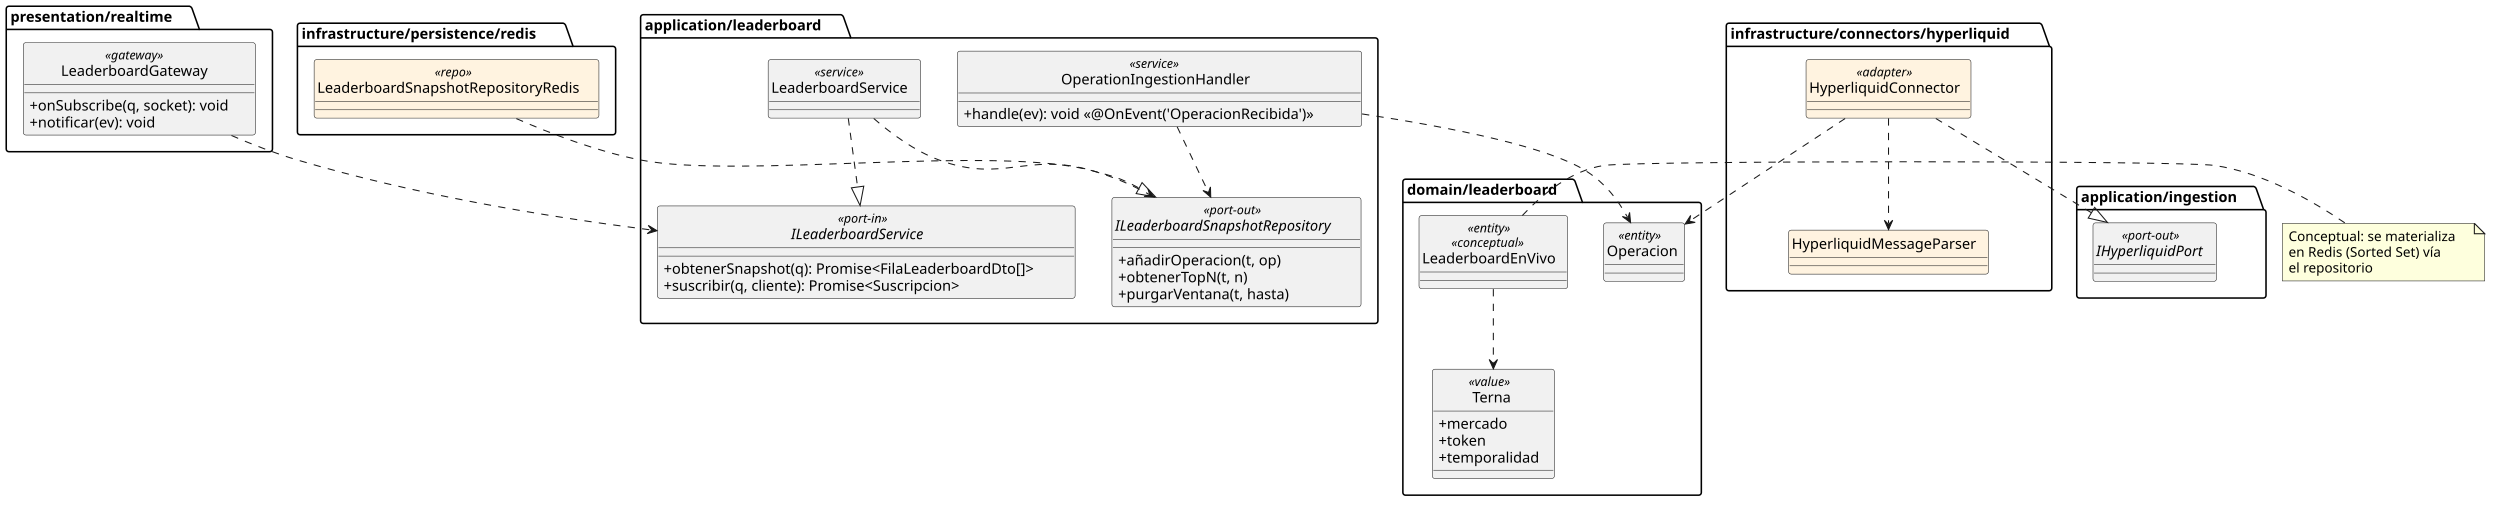
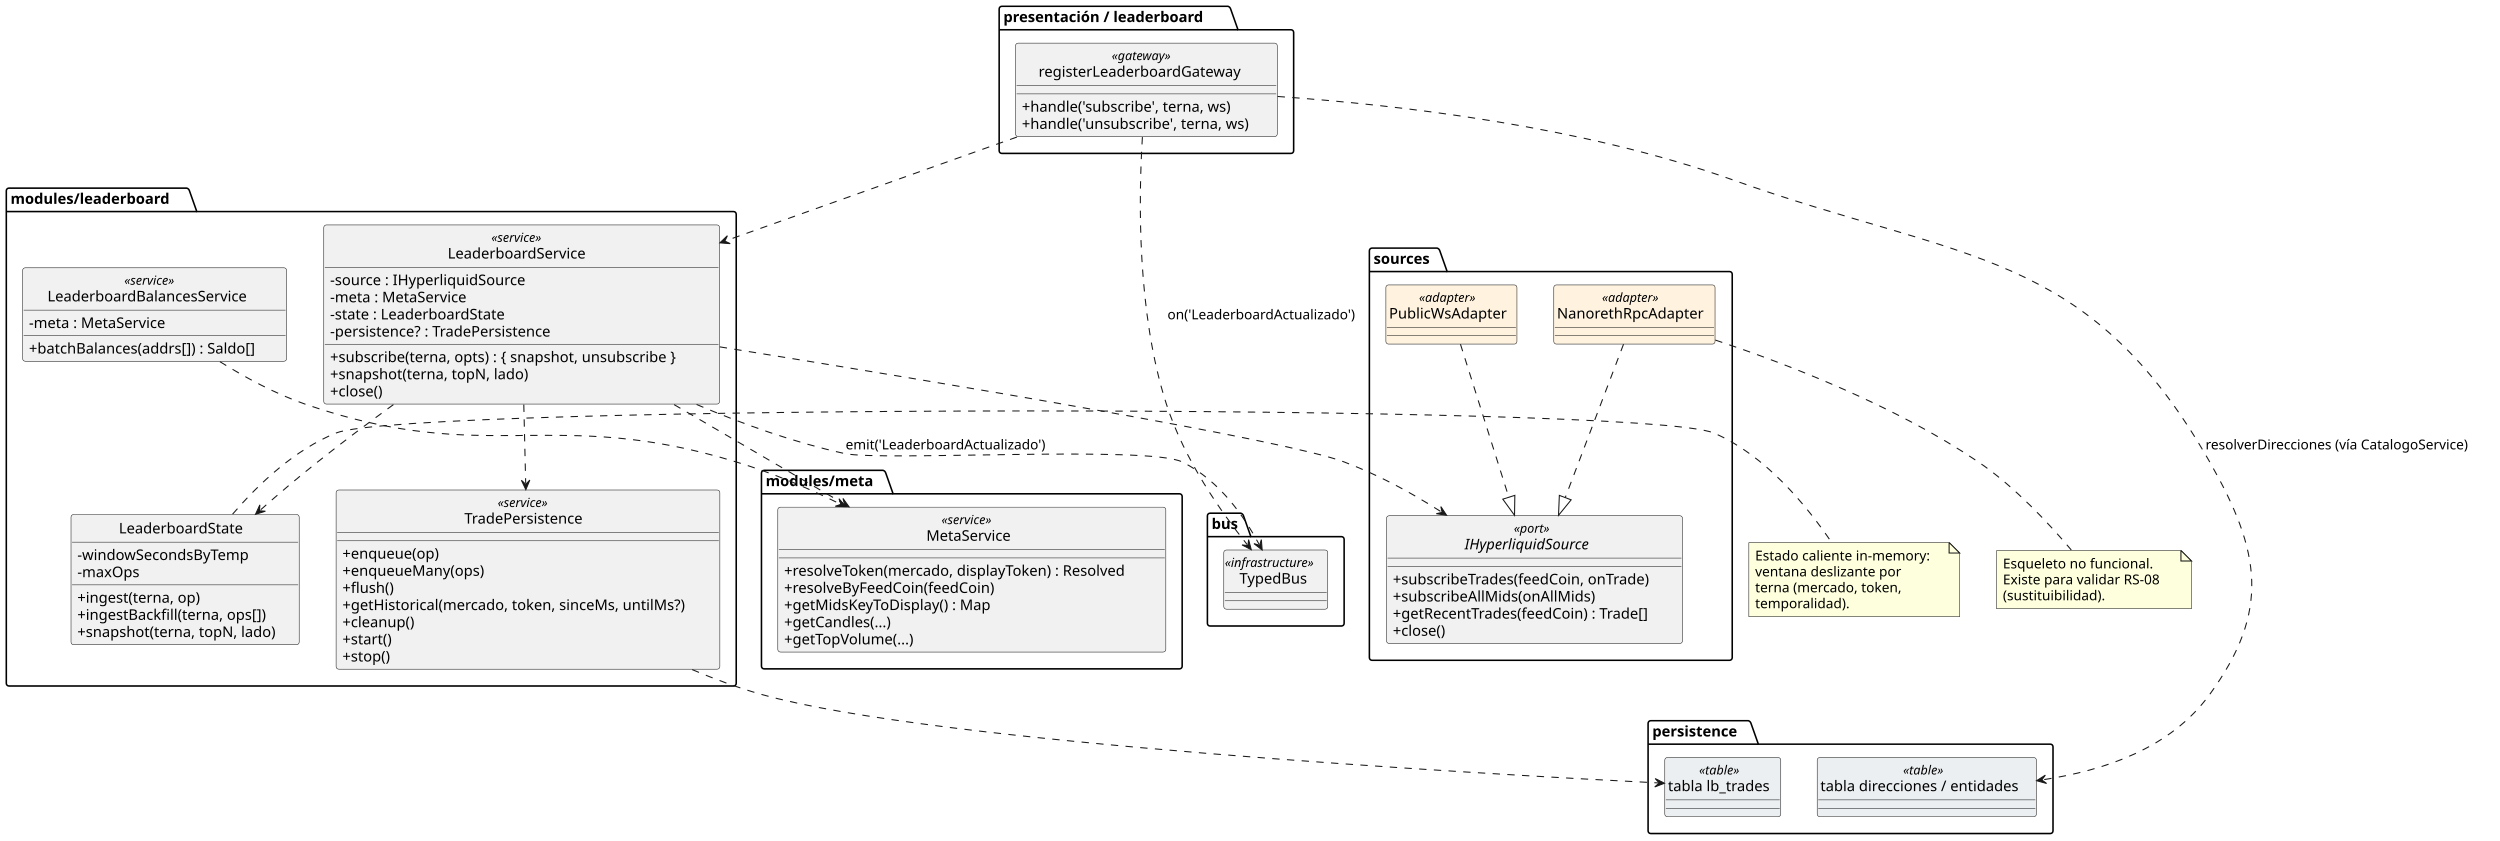
- <svg xmlns="http://www.w3.org/2000/svg" contentStyleType="text/css" data-diagram-type="CLASS" height="491px" preserveAspectRatio="none" style="width:2404px;height:491px;background:#FFFFFF;" version="1.1" viewBox="0 0 2404 491" width="2404px" zoomAndPan="magnify">
+ <svg xmlns="http://www.w3.org/2000/svg" contentStyleType="text/css" data-diagram-type="CLASS" height="799px" preserveAspectRatio="none" style="width:2377px;height:799px;background:#FFFFFF;" version="1.1" viewBox="0 0 2377 799" width="2377px" zoomAndPan="magnify">
  <defs />
  <g>
-     <g class="cluster" data-qualified-name="presentation.realtime" data-source-line="5" id="ent0002">
-       <path d="M8.5,6 L182.265,6 A3.75,3.75 0 0 1 184.765,8.5 L191.765,28.297 L259.5,28.297 A2.5,2.5 0 0 1 262,30.797 L262,143.36 A2.5,2.5 0 0 1 259.5,145.86 L8.5,145.86 A2.5,2.5 0 0 1 6,143.36 L6,8.5 A2.5,2.5 0 0 1 8.5,6" fill="none" style="stroke:#000000;stroke-width:1.5;" />
-       <line style="stroke:#000000;stroke-width:1.5;" x1="6" x2="191.765" y1="28.297" y2="28.297" />
-       <text fill="#000000" font-family="sans-serif" font-size="14" font-weight="700" lengthAdjust="spacing" textLength="172.765" x="10" y="20.995">presentation/realtime</text>
-     </g>
-     <g class="cluster" data-qualified-name="application.leaderboard" data-source-line="12" id="ent0004">
-       <path d="M618.5,14.15 L808.698,14.15 A3.75,3.75 0 0 1 811.198,16.65 L818.198,36.447 L1322.5,36.447 A2.5,2.5 0 0 1 1325,38.947 L1325,308.51 A2.5,2.5 0 0 1 1322.5,311.01 L618.5,311.01 A2.5,2.5 0 0 1 616,308.51 L616,16.65 A2.5,2.5 0 0 1 618.5,14.15" fill="none" style="stroke:#000000;stroke-width:1.5;" />
-       <line style="stroke:#000000;stroke-width:1.5;" x1="616" x2="818.198" y1="36.447" y2="36.447" />
-       <text fill="#000000" font-family="sans-serif" font-size="14" font-weight="700" lengthAdjust="spacing" textLength="189.198" x="620" y="29.145">application/leaderboard</text>
-     </g>
-     <g class="cluster" data-qualified-name="application.ingestion" data-source-line="28" id="ent0009">
-       <path d="M1999.5,179.3 L2167.215,179.3 A3.75,3.75 0 0 1 2169.715,181.8 L2176.715,201.597 L2176.5,201.597 A2.5,2.5 0 0 1 2179,204.097 L2179,284.07 A2.5,2.5 0 0 1 2176.5,286.57 L1999.5,286.57 A2.5,2.5 0 0 1 1997,284.07 L1997,181.8 A2.5,2.5 0 0 1 1999.5,179.3" fill="none" style="stroke:#000000;stroke-width:1.5;" />
-       <line style="stroke:#000000;stroke-width:1.5;" x1="1997" x2="2176.715" y1="201.597" y2="201.597" />
-       <text fill="#000000" font-family="sans-serif" font-size="14" font-weight="700" lengthAdjust="spacing" textLength="166.715" x="2001" y="194.295">application/ingestion</text>
-     </g>
-     <g class="cluster" data-qualified-name="domain.leaderboard" data-source-line="32" id="ent0011">
-       <path d="M1351.5,172.32 L1512.228,172.32 A3.75,3.75 0 0 1 1514.728,174.82 L1521.728,194.617 L1633.5,194.617 A2.5,2.5 0 0 1 1636,197.117 L1636,473.67 A2.5,2.5 0 0 1 1633.5,476.17 L1351.5,476.17 A2.5,2.5 0 0 1 1349,473.67 L1349,174.82 A2.5,2.5 0 0 1 1351.5,172.32" fill="none" style="stroke:#000000;stroke-width:1.5;" />
-       <line style="stroke:#000000;stroke-width:1.5;" x1="1349" x2="1521.728" y1="194.617" y2="194.617" />
-       <text fill="#000000" font-family="sans-serif" font-size="14" font-weight="700" lengthAdjust="spacing" textLength="159.728" x="1353" y="187.315">domain/leaderboard</text>
-     </g>
-     <g class="cluster" data-qualified-name="infrastructure.persistence.redis" data-source-line="42" id="ent0015">
-       <path d="M288.5,22.3 L541.575,22.3 A3.75,3.75 0 0 1 544.075,24.8 L551.075,44.597 L589.5,44.597 A2.5,2.5 0 0 1 592,47.097 L592,127.06 A2.5,2.5 0 0 1 589.5,129.56 L288.5,129.56 A2.5,2.5 0 0 1 286,127.06 L286,24.8 A2.5,2.5 0 0 1 288.5,22.3" fill="none" style="stroke:#000000;stroke-width:1.5;" />
-       <line style="stroke:#000000;stroke-width:1.5;" x1="286" x2="551.075" y1="44.597" y2="44.597" />
-       <text fill="#000000" font-family="sans-serif" font-size="14" font-weight="700" lengthAdjust="spacing" textLength="252.075" x="290" y="37.295">infrastructure/persistence/redis</text>
-     </g>
-     <g class="cluster" data-qualified-name="infrastructure.connectors.hyperliquid" data-source-line="46" id="ent0017">
-       <path d="M1662.5,22.3 L1961.301,22.3 A3.75,3.75 0 0 1 1963.801,24.8 L1970.801,44.597 L1970.5,44.597 A2.5,2.5 0 0 1 1973,47.097 L1973,277.08 A2.5,2.5 0 0 1 1970.5,279.58 L1662.5,279.58 A2.5,2.5 0 0 1 1660,277.08 L1660,24.8 A2.5,2.5 0 0 1 1662.5,22.3" fill="none" style="stroke:#000000;stroke-width:1.5;" />
-       <line style="stroke:#000000;stroke-width:1.5;" x1="1660" x2="1970.801" y1="44.597" y2="44.597" />
-       <text fill="#000000" font-family="sans-serif" font-size="14" font-weight="700" lengthAdjust="spacing" textLength="297.801" x="1664" y="37.295">infrastructure/connectors/hyperliquid</text>
-     </g>
-     <g class="entity" data-qualified-name="presentation.realtime.LeaderboardGateway" data-source-line="6" id="ent0003">
-       <rect fill="#F1F1F1" height="88.859" rx="2.5" ry="2.5" style="stroke:#181818;stroke-width:0.5;" width="223.224" x="22.39" y="41" />
-       <text fill="#000000" font-family="sans-serif" font-size="12" font-style="italic" lengthAdjust="spacing" textLength="66.012" x="100.996" y="57.139">«gateway»</text>
-       <text fill="#000000" font-family="sans-serif" font-size="14" lengthAdjust="spacing" textLength="150.767" x="58.618" y="72.964">LeaderboardGateway</text>
-       <line style="stroke:#181818;stroke-width:0.5;" x1="23.39" x2="244.614" y1="81.266" y2="81.266" />
-       <line style="stroke:#181818;stroke-width:0.5;" x1="23.39" x2="244.614" y1="89.266" y2="89.266" />
-       <text fill="#000000" font-family="sans-serif" font-size="14" lengthAdjust="spacing" textLength="211.224" x="28.39" y="106.261">+onSubscribe(q, socket): void</text>
-       <text fill="#000000" font-family="sans-serif" font-size="14" lengthAdjust="spacing" textLength="136.015" x="28.39" y="122.558">+notificar(ev): void</text>
-     </g>
-     <g class="entity" data-qualified-name="application.leaderboard.ILeaderboardService" data-source-line="13" id="ent0005">
-       <rect fill="#F1F1F1" height="88.859" rx="2.5" ry="2.5" style="stroke:#181818;stroke-width:0.5;" width="401.703" x="632.15" y="198.01" />
-       <text fill="#000000" font-family="sans-serif" font-size="12" font-style="italic" lengthAdjust="spacing" textLength="54.551" x="805.726" y="214.149">«port-in»</text>
-       <text fill="#000000" font-family="sans-serif" font-size="14" font-style="italic" lengthAdjust="spacing" textLength="144.792" x="760.606" y="229.974">ILeaderboardService</text>
-       <line style="stroke:#181818;stroke-width:0.5;" x1="633.15" x2="1032.853" y1="238.276" y2="238.276" />
-       <line style="stroke:#181818;stroke-width:0.5;" x1="633.15" x2="1032.853" y1="246.276" y2="246.276" />
-       <text fill="#000000" font-family="sans-serif" font-size="14" lengthAdjust="spacing" textLength="389.703" x="638.15" y="263.271">+obtenerSnapshot(q): Promise&lt;FilaLeaderboardDto[]&gt;</text>
-       <text fill="#000000" font-family="sans-serif" font-size="14" lengthAdjust="spacing" textLength="315.978" x="638.15" y="279.568">+suscribir(q, cliente): Promise&lt;Suscripcion&gt;</text>
-     </g>
-     <g class="entity" data-qualified-name="application.leaderboard.ILeaderboardSnapshotRepository" data-source-line="17" id="ent0006">
-       <rect fill="#F1F1F1" height="105.156" rx="2.5" ry="2.5" style="stroke:#181818;stroke-width:0.5;" width="239.57" x="1069.21" y="189.86" />
-       <text fill="#000000" font-family="sans-serif" font-size="12" font-style="italic" lengthAdjust="spacing" textLength="63.264" x="1157.363" y="205.999">«port-out»</text>
-       <text fill="#000000" font-family="sans-serif" font-size="14" font-style="italic" lengthAdjust="spacing" textLength="233.57" x="1072.21" y="221.824">ILeaderboardSnapshotRepository</text>
-       <line style="stroke:#181818;stroke-width:0.5;" x1="1070.21" x2="1307.78" y1="230.126" y2="230.126" />
-       <line style="stroke:#181818;stroke-width:0.5;" x1="1070.21" x2="1307.78" y1="238.126" y2="238.126" />
-       <text fill="#000000" font-family="sans-serif" font-size="14" lengthAdjust="spacing" textLength="170.94" x="1075.21" y="255.121">+añadirOperacion(t, op)</text>
-       <text fill="#000000" font-family="sans-serif" font-size="14" lengthAdjust="spacing" textLength="137.19" x="1075.21" y="271.418">+obtenerTopN(t, n)</text>
-       <text fill="#000000" font-family="sans-serif" font-size="14" lengthAdjust="spacing" textLength="181.18" x="1075.21" y="287.714">+purgarVentana(t, hasta)</text>
-     </g>
-     <g class="entity" data-qualified-name="application.leaderboard.LeaderboardService" data-source-line="22" id="ent0007">
-       <rect fill="#F1F1F1" height="56.266" rx="2.5" ry="2.5" style="stroke:#181818;stroke-width:0.5;" width="146.663" x="738.67" y="57.3" />
-       <text fill="#000000" font-family="sans-serif" font-size="12" font-style="italic" lengthAdjust="spacing" textLength="57.668" x="783.168" y="73.439">«service»</text>
-       <text fill="#000000" font-family="sans-serif" font-size="14" lengthAdjust="spacing" textLength="140.663" x="741.67" y="89.264">LeaderboardService</text>
-       <line style="stroke:#181818;stroke-width:0.5;" x1="739.67" x2="884.333" y1="97.566" y2="97.566" />
-       <line style="stroke:#181818;stroke-width:0.5;" x1="739.67" x2="884.333" y1="105.566" y2="105.566" />
-     </g>
-     <g class="entity" data-qualified-name="application.leaderboard.OperationIngestionHandler" data-source-line="23" id="ent0008">
-       <rect fill="#F1F1F1" height="72.562" rx="2.5" ry="2.5" style="stroke:#181818;stroke-width:0.5;" width="388.763" x="920.62" y="49.15" />
-       <text fill="#000000" font-family="sans-serif" font-size="12" font-style="italic" lengthAdjust="spacing" textLength="57.668" x="1086.167" y="65.289">«service»</text>
-       <text fill="#000000" font-family="sans-serif" font-size="14" lengthAdjust="spacing" textLength="189.41" x="1020.296" y="81.114">OperationIngestionHandler</text>
-       <line style="stroke:#181818;stroke-width:0.5;" x1="921.62" x2="1308.383" y1="89.416" y2="89.416" />
-       <line style="stroke:#181818;stroke-width:0.5;" x1="921.62" x2="1308.383" y1="97.416" y2="97.416" />
-       <text fill="#000000" font-family="sans-serif" font-size="14" lengthAdjust="spacing" textLength="376.763" x="926.62" y="114.411">+handle(ev): void  «@OnEvent('OperacionRecibida')»</text>
-     </g>
-     <g class="entity" data-qualified-name="application.ingestion.IHyperliquidPort" data-source-line="29" id="ent0010">
-       <rect fill="#F1F1F1" height="56.266" rx="2.5" ry="2.5" style="stroke:#181818;stroke-width:0.5;" width="118.766" x="2012.62" y="214.3" />
-       <text fill="#000000" font-family="sans-serif" font-size="12" font-style="italic" lengthAdjust="spacing" textLength="63.264" x="2040.371" y="230.439">«port-out»</text>
-       <text fill="#000000" font-family="sans-serif" font-size="14" font-style="italic" lengthAdjust="spacing" textLength="112.766" x="2015.62" y="246.264">IHyperliquidPort</text>
-       <line style="stroke:#181818;stroke-width:0.5;" x1="2013.62" x2="2130.386" y1="254.566" y2="254.566" />
-       <line style="stroke:#181818;stroke-width:0.5;" x1="2013.62" x2="2130.386" y1="262.566" y2="262.566" />
-     </g>
-     <g class="entity" data-qualified-name="domain.leaderboard.Operacion" data-source-line="33" id="ent0012">
-       <rect fill="#F1F1F1" height="56.266" rx="2.5" ry="2.5" style="stroke:#181818;stroke-width:0.5;" width="77.88" x="1542.06" y="214.3" />
-       <text fill="#000000" font-family="sans-serif" font-size="12" font-style="italic" lengthAdjust="spacing" textLength="49.518" x="1556.241" y="230.439">«entity»</text>
-       <text fill="#000000" font-family="sans-serif" font-size="14" lengthAdjust="spacing" textLength="71.88" x="1545.06" y="246.264">Operacion</text>
-       <line style="stroke:#181818;stroke-width:0.5;" x1="1543.06" x2="1618.94" y1="254.566" y2="254.566" />
-       <line style="stroke:#181818;stroke-width:0.5;" x1="1543.06" x2="1618.94" y1="262.566" y2="262.566" />
-     </g>
-     <g class="entity" data-qualified-name="domain.leaderboard.LeaderboardEnVivo" data-source-line="34" id="ent0013">
-       <rect fill="#F1F1F1" height="70.234" rx="2.5" ry="2.5" style="stroke:#181818;stroke-width:0.5;" width="142.958" x="1364.52" y="207.32" />
-       <text fill="#000000" font-family="sans-serif" font-size="12" font-style="italic" lengthAdjust="spacing" textLength="49.518" x="1411.24" y="223.459">«entity»</text>
-       <text fill="#000000" font-family="sans-serif" font-size="12" font-style="italic" lengthAdjust="spacing" textLength="80.824" x="1395.587" y="237.427">«conceptual»</text>
-       <text fill="#000000" font-family="sans-serif" font-size="14" lengthAdjust="spacing" textLength="136.958" x="1367.52" y="253.253">LeaderboardEnVivo</text>
-       <line style="stroke:#181818;stroke-width:0.5;" x1="1365.52" x2="1506.478" y1="261.554" y2="261.554" />
-       <line style="stroke:#181818;stroke-width:0.5;" x1="1365.52" x2="1506.478" y1="269.554" y2="269.554" />
-     </g>
-     <g class="entity" data-qualified-name="domain.leaderboard.Terna" data-source-line="35" id="ent0014">
-       <rect fill="#F1F1F1" height="105.156" rx="2.5" ry="2.5" style="stroke:#181818;stroke-width:0.5;" width="117.39" x="1377.31" y="355.01" />
-       <text fill="#000000" font-family="sans-serif" font-size="12" font-style="italic" lengthAdjust="spacing" textLength="47.461" x="1412.274" y="371.149">«value»</text>
-       <text fill="#000000" font-family="sans-serif" font-size="14" lengthAdjust="spacing" textLength="40.373" x="1415.818" y="386.974">Terna</text>
-       <line style="stroke:#181818;stroke-width:0.5;" x1="1378.31" x2="1493.7" y1="395.276" y2="395.276" />
-       <text fill="#000000" font-family="sans-serif" font-size="14" lengthAdjust="spacing" textLength="73.466" x="1383.31" y="412.271">+mercado</text>
-       <text fill="#000000" font-family="sans-serif" font-size="14" lengthAdjust="spacing" textLength="51.379" x="1383.31" y="428.568">+token</text>
-       <text fill="#000000" font-family="sans-serif" font-size="14" lengthAdjust="spacing" textLength="105.39" x="1383.31" y="444.865">+temporalidad</text>
-       <line style="stroke:#181818;stroke-width:0.5;" x1="1378.31" x2="1493.7" y1="452.166" y2="452.166" />
-     </g>
-     <g class="entity" data-qualified-name="infrastructure.persistence.redis.LeaderboardSnapshotRepositoryRedis" data-source-line="43" id="ent0016">
-       <rect fill="#FFF3E0" height="56.266" rx="2.5" ry="2.5" style="stroke:#181818;stroke-width:0.5;" width="273.853" x="302.07" y="57.3" />
-       <text fill="#000000" font-family="sans-serif" font-size="12" font-style="italic" lengthAdjust="spacing" textLength="41.959" x="418.017" y="73.439">«repo»</text>
-       <text fill="#000000" font-family="sans-serif" font-size="14" lengthAdjust="spacing" textLength="267.853" x="305.07" y="89.264">LeaderboardSnapshotRepositoryRedis</text>
-       <line style="stroke:#181818;stroke-width:0.5;" x1="303.07" x2="574.923" y1="97.566" y2="97.566" />
-       <line style="stroke:#181818;stroke-width:0.5;" x1="303.07" x2="574.923" y1="105.566" y2="105.566" />
-     </g>
-     <g class="entity" data-qualified-name="infrastructure.connectors.hyperliquid.HyperliquidConnector" data-source-line="47" id="ent0018">
-       <rect fill="#FFF3E0" height="56.266" rx="2.5" ry="2.5" style="stroke:#181818;stroke-width:0.5;" width="158.592" x="1736.7" y="57.3" />
-       <text fill="#000000" font-family="sans-serif" font-size="12" font-style="italic" lengthAdjust="spacing" textLength="61.647" x="1785.173" y="73.439">«adapter»</text>
-       <text fill="#000000" font-family="sans-serif" font-size="14" lengthAdjust="spacing" textLength="152.592" x="1739.7" y="89.264">HyperliquidConnector</text>
-       <line style="stroke:#181818;stroke-width:0.5;" x1="1737.7" x2="1894.292" y1="97.566" y2="97.566" />
-       <line style="stroke:#181818;stroke-width:0.5;" x1="1737.7" x2="1894.292" y1="105.566" y2="105.566" />
-     </g>
-     <g class="entity" data-qualified-name="infrastructure.connectors.hyperliquid.HyperliquidMessageParser" data-source-line="48" id="ent0019">
-       <rect fill="#FFF3E0" height="42.297" rx="2.5" ry="2.5" style="stroke:#181818;stroke-width:0.5;" width="192.184" x="1719.91" y="221.29" />
-       <text fill="#000000" font-family="sans-serif" font-size="14" lengthAdjust="spacing" textLength="186.184" x="1722.91" y="239.285">HyperliquidMessageParser</text>
-       <line style="stroke:#181818;stroke-width:0.5;" x1="1720.91" x2="1911.094" y1="247.587" y2="247.587" />
-       <line style="stroke:#181818;stroke-width:0.5;" x1="1720.91" x2="1911.094" y1="255.587" y2="255.587" />
-     </g>
-     <g class="entity" data-qualified-name="GMN30" data-source-line="63" id="ent0031">
-       <path d="M2194.67,214.74 L2194.67,270.138 L2389.329,270.138 L2389.329,224.74 L2379.329,214.74 L2194.67,214.74" fill="#FEFFDD" style="stroke:#181818;stroke-width:0.5;" />
-       <path d="M2379.329,214.74 L2379.329,224.74 L2389.329,224.74 L2379.329,214.74" fill="#FEFFDD" style="stroke:#181818;stroke-width:1;" />
-       <text fill="#000000" font-family="sans-serif" font-size="13" lengthAdjust="spacing" textLength="173.659" x="2200.67" y="231.807">Conceptual: se materializa</text>
-       <text fill="#000000" font-family="sans-serif" font-size="13" lengthAdjust="spacing" textLength="162.094" x="2200.67" y="246.94">en Redis (Sorted Set) vía</text>
-       <text fill="#000000" font-family="sans-serif" font-size="13" lengthAdjust="spacing" textLength="85.636" x="2200.67" y="262.072">el repositorio</text>
-     </g>
-     <g class="link" data-entity-1="ent0003" data-entity-2="ent0005" data-link-type="dependency" data-source-line="51" id="lnk20">
-       <path codeLine="51" d="M222.57,130.31 C243.02,139.15 264.96,147.62 286,153.86 C398.15,187.1 521.248,207.761 625.828,221.091" fill="none" id="LeaderboardGateway-to-ILeaderboardService" style="stroke:#181818;stroke-width:1;stroke-dasharray:7,7;" />
-       <polygon fill="#181818" points="631.78,221.85,623.358,216.744,626.82,221.218,622.346,224.68,631.78,221.85" style="stroke:#181818;stroke-width:1;" />
-     </g>
-     <g class="link" data-entity-1="ent0007" data-entity-2="ent0005" data-link-type="extension" data-source-line="52" id="lnk21">
-       <path codeLine="52" d="M815.71,113.78 C818.85,136.99 821.004,152.873 824.654,179.823" fill="none" id="LeaderboardService-to-ILeaderboardService" style="stroke:#181818;stroke-width:1;stroke-dasharray:7,7;" />
-       <polygon fill="none" points="827.07,197.66,830.6,179.018,818.708,180.628,827.07,197.66" style="stroke:#181818;stroke-width:1;" />
-     </g>
-     <g class="link" data-entity-1="ent0007" data-entity-2="ent0006" data-link-type="dependency" data-source-line="53" id="lnk22">
-       <path codeLine="53" d="M840.19,113.94 C857,128.54 879.58,145.2 903,153.86 C964.85,176.72 987.81,145.46 1051,164.32 C1070.99,170.28 1085.984,176.671 1104.624,186.681" fill="none" id="LeaderboardService-to-ILeaderboardSnapshotRepository" style="stroke:#181818;stroke-width:1;stroke-dasharray:7,7;" />
-       <polygon fill="#181818" points="1109.91,189.52,1103.873,181.738,1105.505,187.154,1100.089,188.786,1109.91,189.52" style="stroke:#181818;stroke-width:1;" />
-     </g>
-     <g class="link" data-entity-1="ent0008" data-entity-2="ent0006" data-link-type="dependency" data-source-line="54" id="lnk23">
-       <path codeLine="54" d="M1131.98,121.99 C1141.54,142.01 1151.055,161.965 1161.655,184.166" fill="none" id="OperationIngestionHandler-to-ILeaderboardSnapshotRepository" style="stroke:#181818;stroke-width:1;stroke-dasharray:7,7;" />
-       <polygon fill="#181818" points="1164.24,189.58,1163.972,179.735,1162.086,185.068,1156.752,183.182,1164.24,189.58" style="stroke:#181818;stroke-width:1;" />
-     </g>
-     <g class="link" data-entity-1="ent0008" data-entity-2="ent0012" data-link-type="dependency" data-source-line="55" id="lnk24">
-       <path codeLine="55" d="M1309.76,109.55 C1397.06,122.7 1488.52,141.18 1525,164.32 C1543.86,176.28 1555.462,191.838 1565.002,208.828" fill="none" id="OperationIngestionHandler-to-Operacion" style="stroke:#181818;stroke-width:1;stroke-dasharray:7,7;" />
-       <polygon fill="#181818" points="1567.94,214.06,1567.021,204.254,1565.492,209.7,1560.046,208.171,1567.94,214.06" style="stroke:#181818;stroke-width:1;" />
-     </g>
-     <g class="link" data-entity-1="ent0016" data-entity-2="ent0006" data-link-type="extension" data-source-line="56" id="lnk25">
-       <path codeLine="56" d="M496.52,114.06 C530.45,128.89 574.7,145.74 616,153.86 C710.88,172.5 957.73,138.82 1051,164.32 C1071.52,169.93 1076.414,170.672 1095.364,180.882" fill="none" id="LeaderboardSnapshotRepositoryRedis-to-ILeaderboardSnapshotRepository" style="stroke:#181818;stroke-width:1;stroke-dasharray:7,7;" />
-       <polygon fill="none" points="1111.21,189.42,1098.21,175.6,1092.518,186.164,1111.21,189.42" style="stroke:#181818;stroke-width:1;" />
-     </g>
-     <g class="link" data-entity-1="ent0018" data-entity-2="ent0010" data-link-type="extension" data-source-line="57" id="lnk26">
-       <path codeLine="57" d="M1861.47,113.96 C1908.03,142.15 1964.573,176.386 2011.123,204.576" fill="none" id="HyperliquidConnector-to-IHyperliquidPort" style="stroke:#181818;stroke-width:1;stroke-dasharray:7,7;" />
-       <polygon fill="none" points="2026.52,213.9,2014.231,199.444,2008.015,209.708,2026.52,213.9" style="stroke:#181818;stroke-width:1;" />
-     </g>
-     <g class="link" data-entity-1="ent0018" data-entity-2="ent0019" data-link-type="dependency" data-source-line="58" id="lnk27">
-       <path codeLine="58" d="M1816,113.78 C1816,144.38 1816,187.24 1816,214.79" fill="none" id="HyperliquidConnector-to-HyperliquidMessageParser" style="stroke:#181818;stroke-width:1;stroke-dasharray:7,7;" />
-       <polygon fill="#181818" points="1816,220.79,1820,211.79,1816,215.79,1812,211.79,1816,220.79" style="stroke:#181818;stroke-width:1;" />
-     </g>
-     <g class="link" data-entity-1="ent0018" data-entity-2="ent0012" data-link-type="dependency" data-source-line="59" id="lnk28">
-       <path codeLine="59" d="M1774.26,113.96 C1730.73,142.67 1668.039,184.026 1625.409,212.146" fill="none" id="HyperliquidConnector-to-Operacion" style="stroke:#181818;stroke-width:1;stroke-dasharray:7,7;" />
-       <polygon fill="#181818" points="1620.4,215.45,1630.115,213.833,1624.574,212.697,1625.71,207.155,1620.4,215.45" style="stroke:#181818;stroke-width:1;" />
-     </g>
-     <g class="link" data-entity-1="ent0013" data-entity-2="ent0014" data-link-type="dependency" data-source-line="60" id="lnk29">
-       <path codeLine="60" d="M1436,278.04 C1436,300.3 1436,323.64 1436,348.67" fill="none" id="LeaderboardEnVivo-to-Terna" style="stroke:#181818;stroke-width:1;stroke-dasharray:7,7;" />
-       <polygon fill="#181818" points="1436,354.67,1440,345.67,1436,349.67,1432,345.67,1436,354.67" style="stroke:#181818;stroke-width:1;" />
-     </g>
-     <g class="link" data-entity-1="ent0013" data-entity-2="ent0031" data-link-type="association" data-source-line="63" id="lnk32">
-       <path d="M1463.87,207.25 C1483.24,186.6 1511.14,163.67 1542.5,159.09 C1574.77,154.37 2097.23,154.37 2129.5,159.09 C2176.09,165.9 2223.31,192.86 2254.75,214.29" fill="none" id="LeaderboardEnVivo-GMN30" style="stroke:#181818;stroke-width:1;stroke-dasharray:7,7;" />
+     <g class="cluster" data-qualified-name="presentaci.n . leaderboard" data-source-line="5" id="ent0002">
+       <path d="M952.5,6 L1167.574,6 A3.75,3.75 0 0 1 1170.074,8.5 L1177.074,28.297 L1227.5,28.297 A2.5,2.5 0 0 1 1230,30.797 L1230,143.36 A2.5,2.5 0 0 1 1227.5,145.86 L952.5,145.86 A2.5,2.5 0 0 1 950,143.36 L950,8.5 A2.5,2.5 0 0 1 952.5,6" fill="none" style="stroke:#000000;stroke-width:1.5;" />
+       <line style="stroke:#000000;stroke-width:1.5;" x1="950" x2="1177.074" y1="28.297" y2="28.297" />
+       <text fill="#000000" font-family="sans-serif" font-size="14" font-weight="bold" lengthAdjust="spacing" textLength="214.074" x="954" y="20.995">presentación / leaderboard</text>
+     </g>
+     <g class="cluster" data-qualified-name="modules.leaderboard" data-source-line="12" id="ent0004">
+       <path d="M8.5,178.86 L177.609,178.86 A3.75,3.75 0 0 1 180.109,181.36 L187.109,201.157 L697.5,201.157 A2.5,2.5 0 0 1 700,203.657 L700,649.75 A2.5,2.5 0 0 1 697.5,652.25 L8.5,652.25 A2.5,2.5 0 0 1 6,649.75 L6,181.36 A2.5,2.5 0 0 1 8.5,178.86" fill="none" style="stroke:#000000;stroke-width:1.5;" />
+       <line style="stroke:#000000;stroke-width:1.5;" x1="6" x2="187.109" y1="201.157" y2="201.157" />
+       <text fill="#000000" font-family="sans-serif" font-size="14" font-weight="bold" lengthAdjust="spacing" textLength="168.109" x="10" y="193.855">modules/leaderboard</text>
+     </g>
+     <g class="cluster" data-qualified-name="modules.meta" data-source-line="44" id="ent0009">
+       <path d="M726.5,447.21 L839.657,447.21 A3.75,3.75 0 0 1 842.157,449.71 L849.157,469.507 L1121.5,469.507 A2.5,2.5 0 0 1 1124,472.007 L1124,633.46 A2.5,2.5 0 0 1 1121.5,635.96 L726.5,635.96 A2.5,2.5 0 0 1 724,633.46 L724,449.71 A2.5,2.5 0 0 1 726.5,447.21" fill="none" style="stroke:#000000;stroke-width:1.5;" />
+       <line style="stroke:#000000;stroke-width:1.5;" x1="724" x2="849.157" y1="469.507" y2="469.507" />
+       <text fill="#000000" font-family="sans-serif" font-size="14" font-weight="bold" lengthAdjust="spacing" textLength="112.157" x="728" y="462.205">modules/meta</text>
+     </g>
+     <g class="cluster" data-qualified-name="sources" data-source-line="54" id="ent0011">
+       <path d="M1304.5,235.9 L1366.449,235.9 A3.75,3.75 0 0 1 1368.949,238.4 L1375.949,258.197 L1644.5,258.197 A2.5,2.5 0 0 1 1647,260.697 L1647,625.31 A2.5,2.5 0 0 1 1644.5,627.81 L1304.5,627.81 A2.5,2.5 0 0 1 1302,625.31 L1302,238.4 A2.5,2.5 0 0 1 1304.5,235.9" fill="none" style="stroke:#000000;stroke-width:1.5;" />
+       <line style="stroke:#000000;stroke-width:1.5;" x1="1302" x2="1375.949" y1="258.197" y2="258.197" />
+       <text fill="#000000" font-family="sans-serif" font-size="14" font-weight="bold" lengthAdjust="spacing" textLength="60.949" x="1306" y="250.895">sources</text>
+     </g>
+     <g class="cluster" data-qualified-name="persistence" data-source-line="65" id="ent0015">
+       <path d="M1569.5,685.25 L1662.334,685.25 A3.75,3.75 0 0 1 1664.834,687.75 L1671.834,707.547 L1949.5,707.547 A2.5,2.5 0 0 1 1952,710.047 L1952,790.02 A2.5,2.5 0 0 1 1949.5,792.52 L1569.5,792.52 A2.5,2.5 0 0 1 1567,790.02 L1567,687.75 A2.5,2.5 0 0 1 1569.5,685.25" fill="none" style="stroke:#000000;stroke-width:1.5;" />
+       <line style="stroke:#000000;stroke-width:1.5;" x1="1567" x2="1671.834" y1="707.547" y2="707.547" />
+       <text fill="#000000" font-family="sans-serif" font-size="14" font-weight="bold" lengthAdjust="spacing" textLength="91.834" x="1571" y="700.245">persistence</text>
+     </g>
+     <g class="cluster" data-qualified-name="bus" data-source-line="70" id="ent0018">
+       <path d="M1150.5,487.95 L1179.821,487.95 A3.75,3.75 0 0 1 1182.321,490.45 L1189.321,510.247 L1275.5,510.247 A2.5,2.5 0 0 1 1278,512.747 L1278,592.72 A2.5,2.5 0 0 1 1275.5,595.22 L1150.5,595.22 A2.5,2.5 0 0 1 1148,592.72 L1148,490.45 A2.5,2.5 0 0 1 1150.5,487.95" fill="none" style="stroke:#000000;stroke-width:1.5;" />
+       <line style="stroke:#000000;stroke-width:1.5;" x1="1148" x2="1189.321" y1="510.247" y2="510.247" />
+       <text fill="#000000" font-family="sans-serif" font-size="14" font-weight="bold" lengthAdjust="spacing" textLength="28.321" x="1152" y="502.945">bus</text>
+     </g>
+     <g class="entity" data-qualified-name="presentaci.n . leaderboard.registerLeaderboardGateway" data-source-line="6" id="ent0003">
+       <rect fill="#F1F1F1" height="88.859" rx="2.5" ry="2.5" style="stroke:#181818;stroke-width:0.5;" width="248.858" x="965.57" y="41" />
+       <text fill="#000000" font-family="sans-serif" font-size="12" font-style="italic" lengthAdjust="spacing" textLength="66.012" x="1056.993" y="57.139">«gateway»</text>
+       <text fill="#000000" font-family="sans-serif" font-size="14" lengthAdjust="spacing" textLength="205.065" x="987.467" y="72.964">registerLeaderboardGateway</text>
+       <line style="stroke:#181818;stroke-width:0.5;" x1="966.57" x2="1213.428" y1="81.266" y2="81.266" />
+       <line style="stroke:#181818;stroke-width:0.5;" x1="966.57" x2="1213.428" y1="89.266" y2="89.266" />
+       <text fill="#000000" font-family="sans-serif" font-size="14" lengthAdjust="spacing" textLength="219.112" x="971.57" y="106.261">+handle('subscribe', terna, ws)</text>
+       <text fill="#000000" font-family="sans-serif" font-size="14" lengthAdjust="spacing" textLength="236.858" x="971.57" y="122.558">+handle('unsubscribe', terna, ws)</text>
+     </g>
+     <g class="entity" data-qualified-name="modules.leaderboard.LeaderboardService" data-source-line="13" id="ent0005">
+       <rect fill="#F1F1F1" height="170.344" rx="2.5" ry="2.5" style="stroke:#181818;stroke-width:0.5;" width="376.315" x="307.84" y="213.86" />
+       <text fill="#000000" font-family="sans-serif" font-size="12" font-style="italic" lengthAdjust="spacing" textLength="57.668" x="467.163" y="229.999">«service»</text>
+       <text fill="#000000" font-family="sans-serif" font-size="14" lengthAdjust="spacing" textLength="140.663" x="425.666" y="245.824">LeaderboardService</text>
+       <line style="stroke:#181818;stroke-width:0.5;" x1="308.84" x2="683.154" y1="254.126" y2="254.126" />
+       <text fill="#000000" font-family="sans-serif" font-size="14" lengthAdjust="spacing" textLength="198.372" x="313.84" y="271.121">-source : IHyperliquidSource</text>
+       <text fill="#000000" font-family="sans-serif" font-size="14" lengthAdjust="spacing" textLength="141.49" x="313.84" y="287.418">-meta : MetaService</text>
+       <text fill="#000000" font-family="sans-serif" font-size="14" lengthAdjust="spacing" textLength="180.113" x="313.84" y="303.714">-state : LeaderboardState</text>
+       <text fill="#000000" font-family="sans-serif" font-size="14" lengthAdjust="spacing" textLength="228.081" x="313.84" y="320.011">-persistence? : TradePersistence</text>
+       <line style="stroke:#181818;stroke-width:0.5;" x1="308.84" x2="683.154" y1="327.313" y2="327.313" />
+       <text fill="#000000" font-family="sans-serif" font-size="14" lengthAdjust="spacing" textLength="364.315" x="313.84" y="344.308">+subscribe(terna, opts) : { snapshot, unsubscribe }</text>
+       <text fill="#000000" font-family="sans-serif" font-size="14" lengthAdjust="spacing" textLength="204.955" x="313.84" y="360.605">+snapshot(terna, topN, lado)</text>
+       <text fill="#000000" font-family="sans-serif" font-size="14" lengthAdjust="spacing" textLength="58.714" x="313.84" y="376.902">+close()</text>
+     </g>
+     <g class="entity" data-qualified-name="modules.leaderboard.LeaderboardState" data-source-line="22" id="ent0006">
+       <rect fill="#F1F1F1" height="123.781" rx="2.5" ry="2.5" style="stroke:#181818;stroke-width:0.5;" width="216.955" x="67.52" y="489.19" />
+       <text fill="#000000" font-family="sans-serif" font-size="14" lengthAdjust="spacing" textLength="125.98" x="113.008" y="507.185">LeaderboardState</text>
+       <line style="stroke:#181818;stroke-width:0.5;" x1="68.52" x2="283.475" y1="515.487" y2="515.487" />
+       <text fill="#000000" font-family="sans-serif" font-size="14" lengthAdjust="spacing" textLength="174.562" x="73.52" y="532.482">-windowSecondsByTemp</text>
+       <text fill="#000000" font-family="sans-serif" font-size="14" lengthAdjust="spacing" textLength="62.754" x="73.52" y="548.779">-maxOps</text>
+       <line style="stroke:#181818;stroke-width:0.5;" x1="68.52" x2="283.475" y1="556.081" y2="556.081" />
+       <text fill="#000000" font-family="sans-serif" font-size="14" lengthAdjust="spacing" textLength="129.363" x="73.52" y="573.076">+ingest(terna, op)</text>
+       <text fill="#000000" font-family="sans-serif" font-size="14" lengthAdjust="spacing" textLength="198.167" x="73.52" y="589.373">+ingestBackfill(terna, ops[])</text>
+       <text fill="#000000" font-family="sans-serif" font-size="14" lengthAdjust="spacing" textLength="204.955" x="73.52" y="605.669">+snapshot(terna, topN, lado)</text>
+     </g>
+     <g class="entity" data-qualified-name="modules.leaderboard.TradePersistence" data-source-line="29" id="ent0007">
+       <rect fill="#F1F1F1" height="170.344" rx="2.5" ry="2.5" style="stroke:#181818;stroke-width:0.5;" width="364.864" x="319.57" y="465.91" />
+       <text fill="#000000" font-family="sans-serif" font-size="12" font-style="italic" lengthAdjust="spacing" textLength="57.668" x="473.168" y="482.049">«service»</text>
+       <text fill="#000000" font-family="sans-serif" font-size="14" lengthAdjust="spacing" textLength="120.962" x="441.521" y="497.874">TradePersistence</text>
+       <line style="stroke:#181818;stroke-width:0.5;" x1="320.57" x2="683.434" y1="506.176" y2="506.176" />
+       <line style="stroke:#181818;stroke-width:0.5;" x1="320.57" x2="683.434" y1="514.176" y2="514.176" />
+       <text fill="#000000" font-family="sans-serif" font-size="14" lengthAdjust="spacing" textLength="101.452" x="325.57" y="531.171">+enqueue(op)</text>
+       <text fill="#000000" font-family="sans-serif" font-size="14" lengthAdjust="spacing" textLength="146.562" x="325.57" y="547.468">+enqueueMany(ops)</text>
+       <text fill="#000000" font-family="sans-serif" font-size="14" lengthAdjust="spacing" textLength="56.513" x="325.57" y="563.764">+flush()</text>
+       <text fill="#000000" font-family="sans-serif" font-size="14" lengthAdjust="spacing" textLength="352.864" x="325.57" y="580.061">+getHistorical(mercado, token, sinceMs, untilMs?)</text>
+       <text fill="#000000" font-family="sans-serif" font-size="14" lengthAdjust="spacing" textLength="78.066" x="325.57" y="596.358">+cleanup()</text>
+       <text fill="#000000" font-family="sans-serif" font-size="14" lengthAdjust="spacing" textLength="55.262" x="325.57" y="612.655">+start()</text>
+       <text fill="#000000" font-family="sans-serif" font-size="14" lengthAdjust="spacing" textLength="52.89" x="325.57" y="628.952">+stop()</text>
+     </g>
+     <g class="entity" data-qualified-name="modules.leaderboard.LeaderboardBalancesService" data-source-line="38" id="ent0008">
+       <rect fill="#F1F1F1" height="88.859" rx="2.5" ry="2.5" style="stroke:#181818;stroke-width:0.5;" width="250.984" x="21.51" y="254.61" />
+       <text fill="#000000" font-family="sans-serif" font-size="12" font-style="italic" lengthAdjust="spacing" textLength="57.668" x="118.168" y="270.749">«service»</text>
+       <text fill="#000000" font-family="sans-serif" font-size="14" lengthAdjust="spacing" textLength="203.793" x="45.106" y="286.574">LeaderboardBalancesService</text>
+       <line style="stroke:#181818;stroke-width:0.5;" x1="22.51" x2="271.494" y1="294.876" y2="294.876" />
+       <text fill="#000000" font-family="sans-serif" font-size="14" lengthAdjust="spacing" textLength="141.49" x="27.51" y="311.871">-meta : MetaService</text>
+       <line style="stroke:#181818;stroke-width:0.5;" x1="22.51" x2="271.494" y1="319.173" y2="319.173" />
+       <text fill="#000000" font-family="sans-serif" font-size="14" lengthAdjust="spacing" textLength="238.984" x="27.51" y="336.168">+batchBalances(addrs[]) : Saldo[]</text>
+     </g>
+     <g class="entity" data-qualified-name="modules.meta.MetaService" data-source-line="45" id="ent0010">
+       <rect fill="#F1F1F1" height="137.75" rx="2.5" ry="2.5" style="stroke:#181818;stroke-width:0.5;" width="368.932" x="739.53" y="482.21" />
+       <text fill="#000000" font-family="sans-serif" font-size="12" font-style="italic" lengthAdjust="spacing" textLength="57.668" x="895.162" y="498.349">«service»</text>
+       <text fill="#000000" font-family="sans-serif" font-size="14" lengthAdjust="spacing" textLength="86.502" x="880.745" y="514.174">MetaService</text>
+       <line style="stroke:#181818;stroke-width:0.5;" x1="740.53" x2="1107.462" y1="522.476" y2="522.476" />
+       <line style="stroke:#181818;stroke-width:0.5;" x1="740.53" x2="1107.462" y1="530.476" y2="530.476" />
+       <text fill="#000000" font-family="sans-serif" font-size="14" lengthAdjust="spacing" textLength="356.932" x="745.53" y="547.471">+resolveToken(mercado, displayToken) : Resolved</text>
+       <text fill="#000000" font-family="sans-serif" font-size="14" lengthAdjust="spacing" textLength="218.976" x="745.53" y="563.768">+resolveByFeedCoin(feedCoin)</text>
+       <text fill="#000000" font-family="sans-serif" font-size="14" lengthAdjust="spacing" textLength="215.756" x="745.53" y="580.064">+getMidsKeyToDisplay() : Map</text>
+       <text fill="#000000" font-family="sans-serif" font-size="14" lengthAdjust="spacing" textLength="114.905" x="745.53" y="596.361">+getCandles(...)</text>
+       <text fill="#000000" font-family="sans-serif" font-size="14" lengthAdjust="spacing" textLength="138.154" x="745.53" y="612.658">+getTopVolume(...)</text>
+     </g>
+     <g class="entity" data-qualified-name="sources.IHyperliquidSource" data-source-line="55" id="ent0012">
+       <rect fill="#F1F1F1" height="121.453" rx="2.5" ry="2.5" style="stroke:#181818;stroke-width:0.5;" width="281.411" x="1318.29" y="490.36" />
+       <text fill="#000000" font-family="sans-serif" font-size="12" font-style="italic" lengthAdjust="spacing" textLength="39.281" x="1439.355" y="506.499">«port»</text>
+       <text fill="#000000" font-family="sans-serif" font-size="14" font-style="italic" lengthAdjust="spacing" textLength="132.904" x="1392.543" y="522.324">IHyperliquidSource</text>
+       <line style="stroke:#181818;stroke-width:0.5;" x1="1319.29" x2="1598.701" y1="530.626" y2="530.626" />
+       <line style="stroke:#181818;stroke-width:0.5;" x1="1319.29" x2="1598.701" y1="538.626" y2="538.626" />
+       <text fill="#000000" font-family="sans-serif" font-size="14" lengthAdjust="spacing" textLength="266.397" x="1324.29" y="555.621">+subscribeTrades(feedCoin, onTrade)</text>
+       <text fill="#000000" font-family="sans-serif" font-size="14" lengthAdjust="spacing" textLength="206.295" x="1324.29" y="571.918">+subscribeAllMids(onAllMids)</text>
+       <text fill="#000000" font-family="sans-serif" font-size="14" lengthAdjust="spacing" textLength="269.411" x="1324.29" y="588.215">+getRecentTrades(feedCoin) : Trade[]</text>
+       <text fill="#000000" font-family="sans-serif" font-size="14" lengthAdjust="spacing" textLength="58.714" x="1324.29" y="604.511">+close()</text>
+     </g>
+     <g class="entity" data-qualified-name="sources.PublicWsAdapter" data-source-line="61" id="ent0013">
+       <rect fill="#FFF3E0" height="56.266" rx="2.5" ry="2.5" style="stroke:#181818;stroke-width:0.5;" width="124.603" x="1317.7" y="270.9" />
+       <text fill="#000000" font-family="sans-serif" font-size="12" font-style="italic" lengthAdjust="spacing" textLength="61.647" x="1349.178" y="287.039">«adapter»</text>
+       <text fill="#000000" font-family="sans-serif" font-size="14" lengthAdjust="spacing" textLength="118.603" x="1320.7" y="302.864">PublicWsAdapter</text>
+       <line style="stroke:#181818;stroke-width:0.5;" x1="1318.7" x2="1441.303" y1="311.166" y2="311.166" />
+       <line style="stroke:#181818;stroke-width:0.5;" x1="1318.7" x2="1441.303" y1="319.166" y2="319.166" />
+     </g>
+     <g class="entity" data-qualified-name="sources.NanorethRpcAdapter" data-source-line="62" id="ent0014">
+       <rect fill="#FFF3E0" height="56.266" rx="2.5" ry="2.5" style="stroke:#181818;stroke-width:0.5;" width="153.321" x="1477.34" y="270.9" />
+       <text fill="#000000" font-family="sans-serif" font-size="12" font-style="italic" lengthAdjust="spacing" textLength="61.647" x="1523.177" y="287.039">«adapter»</text>
+       <text fill="#000000" font-family="sans-serif" font-size="14" lengthAdjust="spacing" textLength="147.321" x="1480.34" y="302.864">NanorethRpcAdapter</text>
+       <line style="stroke:#181818;stroke-width:0.5;" x1="1478.34" x2="1629.661" y1="311.166" y2="311.166" />
+       <line style="stroke:#181818;stroke-width:0.5;" x1="1478.34" x2="1629.661" y1="319.166" y2="319.166" />
+     </g>
+     <g class="entity" data-qualified-name="persistence.LBT" data-source-line="66" id="ent0016">
+       <rect fill="#ECEFF1" height="56.266" rx="2.5" ry="2.5" style="stroke:#181818;stroke-width:0.5;" width="110.269" x="1582.87" y="720.25" />
+       <text fill="#000000" font-family="sans-serif" font-size="12" font-style="italic" lengthAdjust="spacing" textLength="45.076" x="1615.466" y="736.389">«table»</text>
+       <text fill="#000000" font-family="sans-serif" font-size="14" lengthAdjust="spacing" textLength="104.269" x="1585.87" y="752.214">tabla lb_trades</text>
+       <line style="stroke:#181818;stroke-width:0.5;" x1="1583.87" x2="1692.139" y1="760.516" y2="760.516" />
+       <line style="stroke:#181818;stroke-width:0.5;" x1="1583.87" x2="1692.139" y1="768.516" y2="768.516" />
+     </g>
+     <g class="entity" data-qualified-name="persistence.CAT" data-source-line="67" id="ent0017">
+       <rect fill="#ECEFF1" height="56.266" rx="2.5" ry="2.5" style="stroke:#181818;stroke-width:0.5;" width="208.392" x="1727.8" y="720.25" />
+       <text fill="#000000" font-family="sans-serif" font-size="12" font-style="italic" lengthAdjust="spacing" textLength="45.076" x="1809.458" y="736.389">«table»</text>
+       <text fill="#000000" font-family="sans-serif" font-size="14" lengthAdjust="spacing" textLength="202.392" x="1730.8" y="752.214">tabla direcciones / entidades</text>
+       <line style="stroke:#181818;stroke-width:0.5;" x1="1728.8" x2="1935.192" y1="760.516" y2="760.516" />
+       <line style="stroke:#181818;stroke-width:0.5;" x1="1728.8" x2="1935.192" y1="768.516" y2="768.516" />
+     </g>
+     <g class="entity" data-qualified-name="bus.TypedBus" data-source-line="71" id="ent0019">
+       <rect fill="#F1F1F1" height="56.266" rx="2.5" ry="2.5" style="stroke:#181818;stroke-width:0.5;" width="98.856" x="1163.57" y="522.95" />
+       <text fill="#000000" font-family="sans-serif" font-size="12" font-style="italic" lengthAdjust="spacing" textLength="96.856" x="1164.57" y="539.089">«infrastructure»</text>
+       <text fill="#000000" font-family="sans-serif" font-size="14" lengthAdjust="spacing" textLength="68.995" x="1178.5" y="554.914">TypedBus</text>
+       <line style="stroke:#181818;stroke-width:0.5;" x1="1164.57" x2="1261.426" y1="563.216" y2="563.216" />
+       <line style="stroke:#181818;stroke-width:0.5;" x1="1164.57" x2="1261.426" y1="571.216" y2="571.216" />
+     </g>
+     <g class="entity" data-qualified-name="GMN32" data-source-line="88" id="ent0033">
+       <path d="M1662.79,515.82 L1662.79,586.351 L1863.219,586.351 L1863.219,525.82 L1853.219,515.82 L1662.79,515.82" fill="#FEFFDD" style="stroke:#181818;stroke-width:0.5;" />
+       <path d="M1853.219,515.82 L1853.219,525.82 L1863.219,525.82 L1853.219,515.82" fill="#FEFFDD" style="stroke:#181818;stroke-width:1;" />
+       <text fill="#000000" font-family="sans-serif" font-size="13" lengthAdjust="spacing" textLength="179.429" x="1668.79" y="532.887">Estado caliente in-memory:</text>
+       <text fill="#000000" font-family="sans-serif" font-size="13" lengthAdjust="spacing" textLength="149.386" x="1668.79" y="548.02">ventana deslizante por</text>
+       <text fill="#000000" font-family="sans-serif" font-size="13" lengthAdjust="spacing" textLength="150.389" x="1668.79" y="563.153">terna (mercado, token,</text>
+       <text fill="#000000" font-family="sans-serif" font-size="13" lengthAdjust="spacing" textLength="96.173" x="1668.79" y="578.285">temporalidad).</text>
+     </g>
+     <g class="entity" data-qualified-name="GMN35" data-source-line="95" id="ent0036">
+       <path d="M1898.36,523.38 L1898.36,578.778 L2083.637,578.778 L2083.637,533.38 L2073.637,523.38 L1898.36,523.38" fill="#FEFFDD" style="stroke:#181818;stroke-width:0.5;" />
+       <path d="M2073.637,523.38 L2073.637,533.38 L2083.637,533.38 L2073.637,523.38" fill="#FEFFDD" style="stroke:#181818;stroke-width:1;" />
+       <text fill="#000000" font-family="sans-serif" font-size="13" lengthAdjust="spacing" textLength="152.312" x="1904.36" y="540.447">Esqueleto no funcional.</text>
+       <text fill="#000000" font-family="sans-serif" font-size="13" lengthAdjust="spacing" textLength="164.277" x="1904.36" y="555.58">Existe para validar RS-08</text>
+       <text fill="#000000" font-family="sans-serif" font-size="13" lengthAdjust="spacing" textLength="105.276" x="1904.36" y="570.712">(sustituibilidad).</text>
+     </g>
+     <g class="link" data-entity-1="ent0003" data-entity-2="ent0005" data-link-type="dependency" data-source-line="74" id="lnk20">
+       <path codeLine="74" d="M966.92,130.28 C885.37,159.33 782.452,195.997 690.112,228.887" fill="none" id="registerLeaderboardGateway-to-LeaderboardService" style="stroke:#181818;stroke-width:1;stroke-dasharray:7,7;" />
+       <polygon fill="#181818" points="684.46,230.9,694.28,231.648,689.17,229.222,691.596,224.112,684.46,230.9" style="stroke:#181818;stroke-width:1;" />
+     </g>
+     <g class="link" data-entity-1="ent0003" data-entity-2="ent0019" data-link-type="dependency" data-source-line="75" id="lnk21">
+       <path codeLine="75" d="M1086.2,130.33 C1082.53,189.54 1081.06,297.56 1109,384.21 C1126.26,437.75 1160.92,486.706 1185.92,517.936" fill="none" id="registerLeaderboardGateway-to-TypedBus" style="stroke:#181818;stroke-width:1;stroke-dasharray:7,7;" />
+       <polygon fill="#181818" points="1189.67,522.62,1187.168,513.094,1186.545,518.717,1180.923,518.094,1189.67,522.62" style="stroke:#181818;stroke-width:1;" />
+       <text fill="#000000" font-family="sans-serif" font-size="13" lengthAdjust="spacing" textLength="191.617" x="1110" y="303.607">on('LeaderboardActualizado')</text>
+     </g>
+     <g class="link" data-entity-1="ent0005" data-entity-2="ent0012" data-link-type="dependency" data-source-line="76" id="lnk22">
+       <path codeLine="76" d="M684.33,329.79 C897.78,364.1 1223.33,418.45 1278,439.21 C1311.59,451.96 1340.787,467.86 1370.327,486.65" fill="none" id="LeaderboardService-to-IHyperliquidSource" style="stroke:#181818;stroke-width:1;stroke-dasharray:7,7;" />
+       <polygon fill="#181818" points="1375.39,489.87,1369.943,481.664,1371.171,487.187,1365.649,488.415,1375.39,489.87" style="stroke:#181818;stroke-width:1;" />
+     </g>
+     <g class="link" data-entity-1="ent0005" data-entity-2="ent0010" data-link-type="dependency" data-source-line="77" id="lnk23">
+       <path codeLine="77" d="M640.9,384.69 C695.1,416.36 750.75,448.863 802.09,478.863" fill="none" id="LeaderboardService-to-MetaService" style="stroke:#181818;stroke-width:1;stroke-dasharray:7,7;" />
+       <polygon fill="#181818" points="807.27,481.89,801.518,473.896,802.953,479.367,797.481,480.803,807.27,481.89" style="stroke:#181818;stroke-width:1;" />
+     </g>
+     <g class="link" data-entity-1="ent0005" data-entity-2="ent0006" data-link-type="dependency" data-source-line="78" id="lnk24">
+       <path codeLine="78" d="M374.06,384.7 C349.86,402.29 324.87,421.02 302,439.21 C282.39,454.81 266.233,468.474 247.453,485.014" fill="none" id="LeaderboardService-to-LeaderboardState" style="stroke:#181818;stroke-width:1;stroke-dasharray:7,7;" />
+       <polygon fill="#181818" points="242.95,488.98,252.348,486.033,246.702,485.675,247.06,480.03,242.95,488.98" style="stroke:#181818;stroke-width:1;" />
+     </g>
+     <g class="link" data-entity-1="ent0005" data-entity-2="ent0007" data-link-type="dependency" data-source-line="79" id="lnk25">
+       <path codeLine="79" d="M498.03,384.69 C498.66,410.76 499.207,433.452 499.827,459.522" fill="none" id="LeaderboardService-to-TradePersistence" style="stroke:#181818;stroke-width:1;stroke-dasharray:7,7;" />
+       <polygon fill="#181818" points="499.97,465.52,503.755,456.427,499.851,460.521,495.757,456.618,499.97,465.52" style="stroke:#181818;stroke-width:1;" />
+     </g>
+     <g class="link" data-entity-1="ent0005" data-entity-2="ent0019" data-link-type="dependency" data-source-line="80" id="lnk26">
+       <path codeLine="80" d="M662.31,384.59 C706.9,403.48 755.85,420.94 803,431.21 C837.86,438.8 1092.03,423.38 1124,439.21 C1159.62,456.84 1182.784,490.868 1197.194,517.608" fill="none" id="LeaderboardService-to-TypedBus" style="stroke:#181818;stroke-width:1;stroke-dasharray:7,7;" />
+       <polygon fill="#181818" points="1200.04,522.89,1199.292,513.07,1197.668,518.488,1192.249,516.865,1200.04,522.89" style="stroke:#181818;stroke-width:1;" />
+       <text fill="#000000" font-family="sans-serif" font-size="13" lengthAdjust="spacing" textLength="204.794" x="804" y="427.277">emit('LeaderboardActualizado')</text>
+     </g>
+     <g class="link" data-entity-1="ent0007" data-entity-2="ent0016" data-link-type="dependency" data-source-line="81" id="lnk27">
+       <path codeLine="81" d="M658.13,636.66 C679.79,645.86 702.13,654.1 724,660.25 C887.23,706.17 1404.418,735.645 1576.538,744.395" fill="none" id="TradePersistence-to-LBT" style="stroke:#181818;stroke-width:1;stroke-dasharray:7,7;" />
+       <polygon fill="#181818" points="1582.53,744.7,1573.745,740.248,1577.536,744.446,1573.339,748.238,1582.53,744.7" style="stroke:#181818;stroke-width:1;" />
+     </g>
+     <g class="link" data-entity-1="ent0008" data-entity-2="ent0010" data-link-type="dependency" data-source-line="82" id="lnk28">
+       <path codeLine="82" d="M209.13,343.91 C233.33,359 261.95,374.52 290,384.21 C463.77,444.25 524.17,385.49 700,439.21 C734.96,449.89 765.789,462.896 798.639,479.096" fill="none" id="LeaderboardBalancesService-to-MetaService" style="stroke:#181818;stroke-width:1;stroke-dasharray:7,7;" />
+       <polygon fill="#181818" points="804.02,481.75,797.717,474.182,799.536,479.538,794.179,481.357,804.02,481.75" style="stroke:#181818;stroke-width:1;" />
+     </g>
+     <g class="link" data-entity-1="ent0013" data-entity-2="ent0012" data-link-type="extension" data-source-line="83" id="lnk29">
+       <path codeLine="83" d="M1388.6,327.27 C1400.86,366.07 1418.245,421.097 1434.585,472.797" fill="none" id="PublicWsAdapter-to-IHyperliquidSource" style="stroke:#181818;stroke-width:1;stroke-dasharray:7,7;" />
+       <polygon fill="none" points="1440.01,489.96,1440.307,470.989,1428.864,474.605,1440.01,489.96" style="stroke:#181818;stroke-width:1;" />
+     </g>
+     <g class="link" data-entity-1="ent0014" data-entity-2="ent0012" data-link-type="extension" data-source-line="84" id="lnk30">
+       <path codeLine="84" d="M1543.65,327.27 C1528.91,366.07 1507.872,421.433 1488.232,473.133" fill="none" id="NanorethRpcAdapter-to-IHyperliquidSource" style="stroke:#181818;stroke-width:1;stroke-dasharray:7,7;" />
+       <polygon fill="none" points="1481.84,489.96,1493.841,475.264,1482.623,471.002,1481.84,489.96" style="stroke:#181818;stroke-width:1;" />
+     </g>
+     <g class="link" data-entity-1="ent0003" data-entity-2="ent0017" data-link-type="dependency" data-source-line="85" id="lnk31">
+       <path codeLine="85" d="M1214.72,91.72 C1329.84,99.75 1504.07,119.96 1647,170.86 C1867.8,249.5 1984.84,235.62 2101,439.21 C2149.69,524.54 2158.78,580.8 2101,660.25 C2063.54,711.77 2000.883,732.553 1942.343,741.403" fill="none" id="registerLeaderboardGateway-to-CAT" style="stroke:#181818;stroke-width:1;stroke-dasharray:7,7;" />
+       <polygon fill="#181818" points="1936.41,742.3,1945.907,744.91,1941.354,741.553,1944.711,737,1936.41,742.3" style="stroke:#181818;stroke-width:1;" />
+       <text fill="#000000" font-family="sans-serif" font-size="13" lengthAdjust="spacing" textLength="272.156" x="2097" y="427.277">resolverDirecciones (vía CatalogoService)</text>
+     </g>
+     <g class="link" data-entity-1="ent0006" data-entity-2="ent0033" data-link-type="association" data-source-line="88" id="lnk34">
+       <path d="M221.14,488.86 C246.37,459.51 280.56,427.51 319.5,411.71 C386.94,384.35 1562.57,383.13 1629.5,411.71 C1678.65,432.69 1718.38,481.63 1741.35,515.54" fill="none" id="LeaderboardState-GMN32" style="stroke:#181818;stroke-width:1;stroke-dasharray:7,7;" />
+     </g>
+     <g class="link" data-entity-1="ent0014" data-entity-2="ent0036" data-link-type="association" data-source-line="95" id="lnk37">
+       <path d="M1630.92,323.31 C1700,346.35 1802.36,385.88 1881,439.21 C1915.79,462.8 1948.77,498.47 1969.39,522.94" fill="none" id="NanorethRpcAdapter-GMN35" style="stroke:#181818;stroke-width:1;stroke-dasharray:7,7;" />
    </g>
  </g>
</svg>
